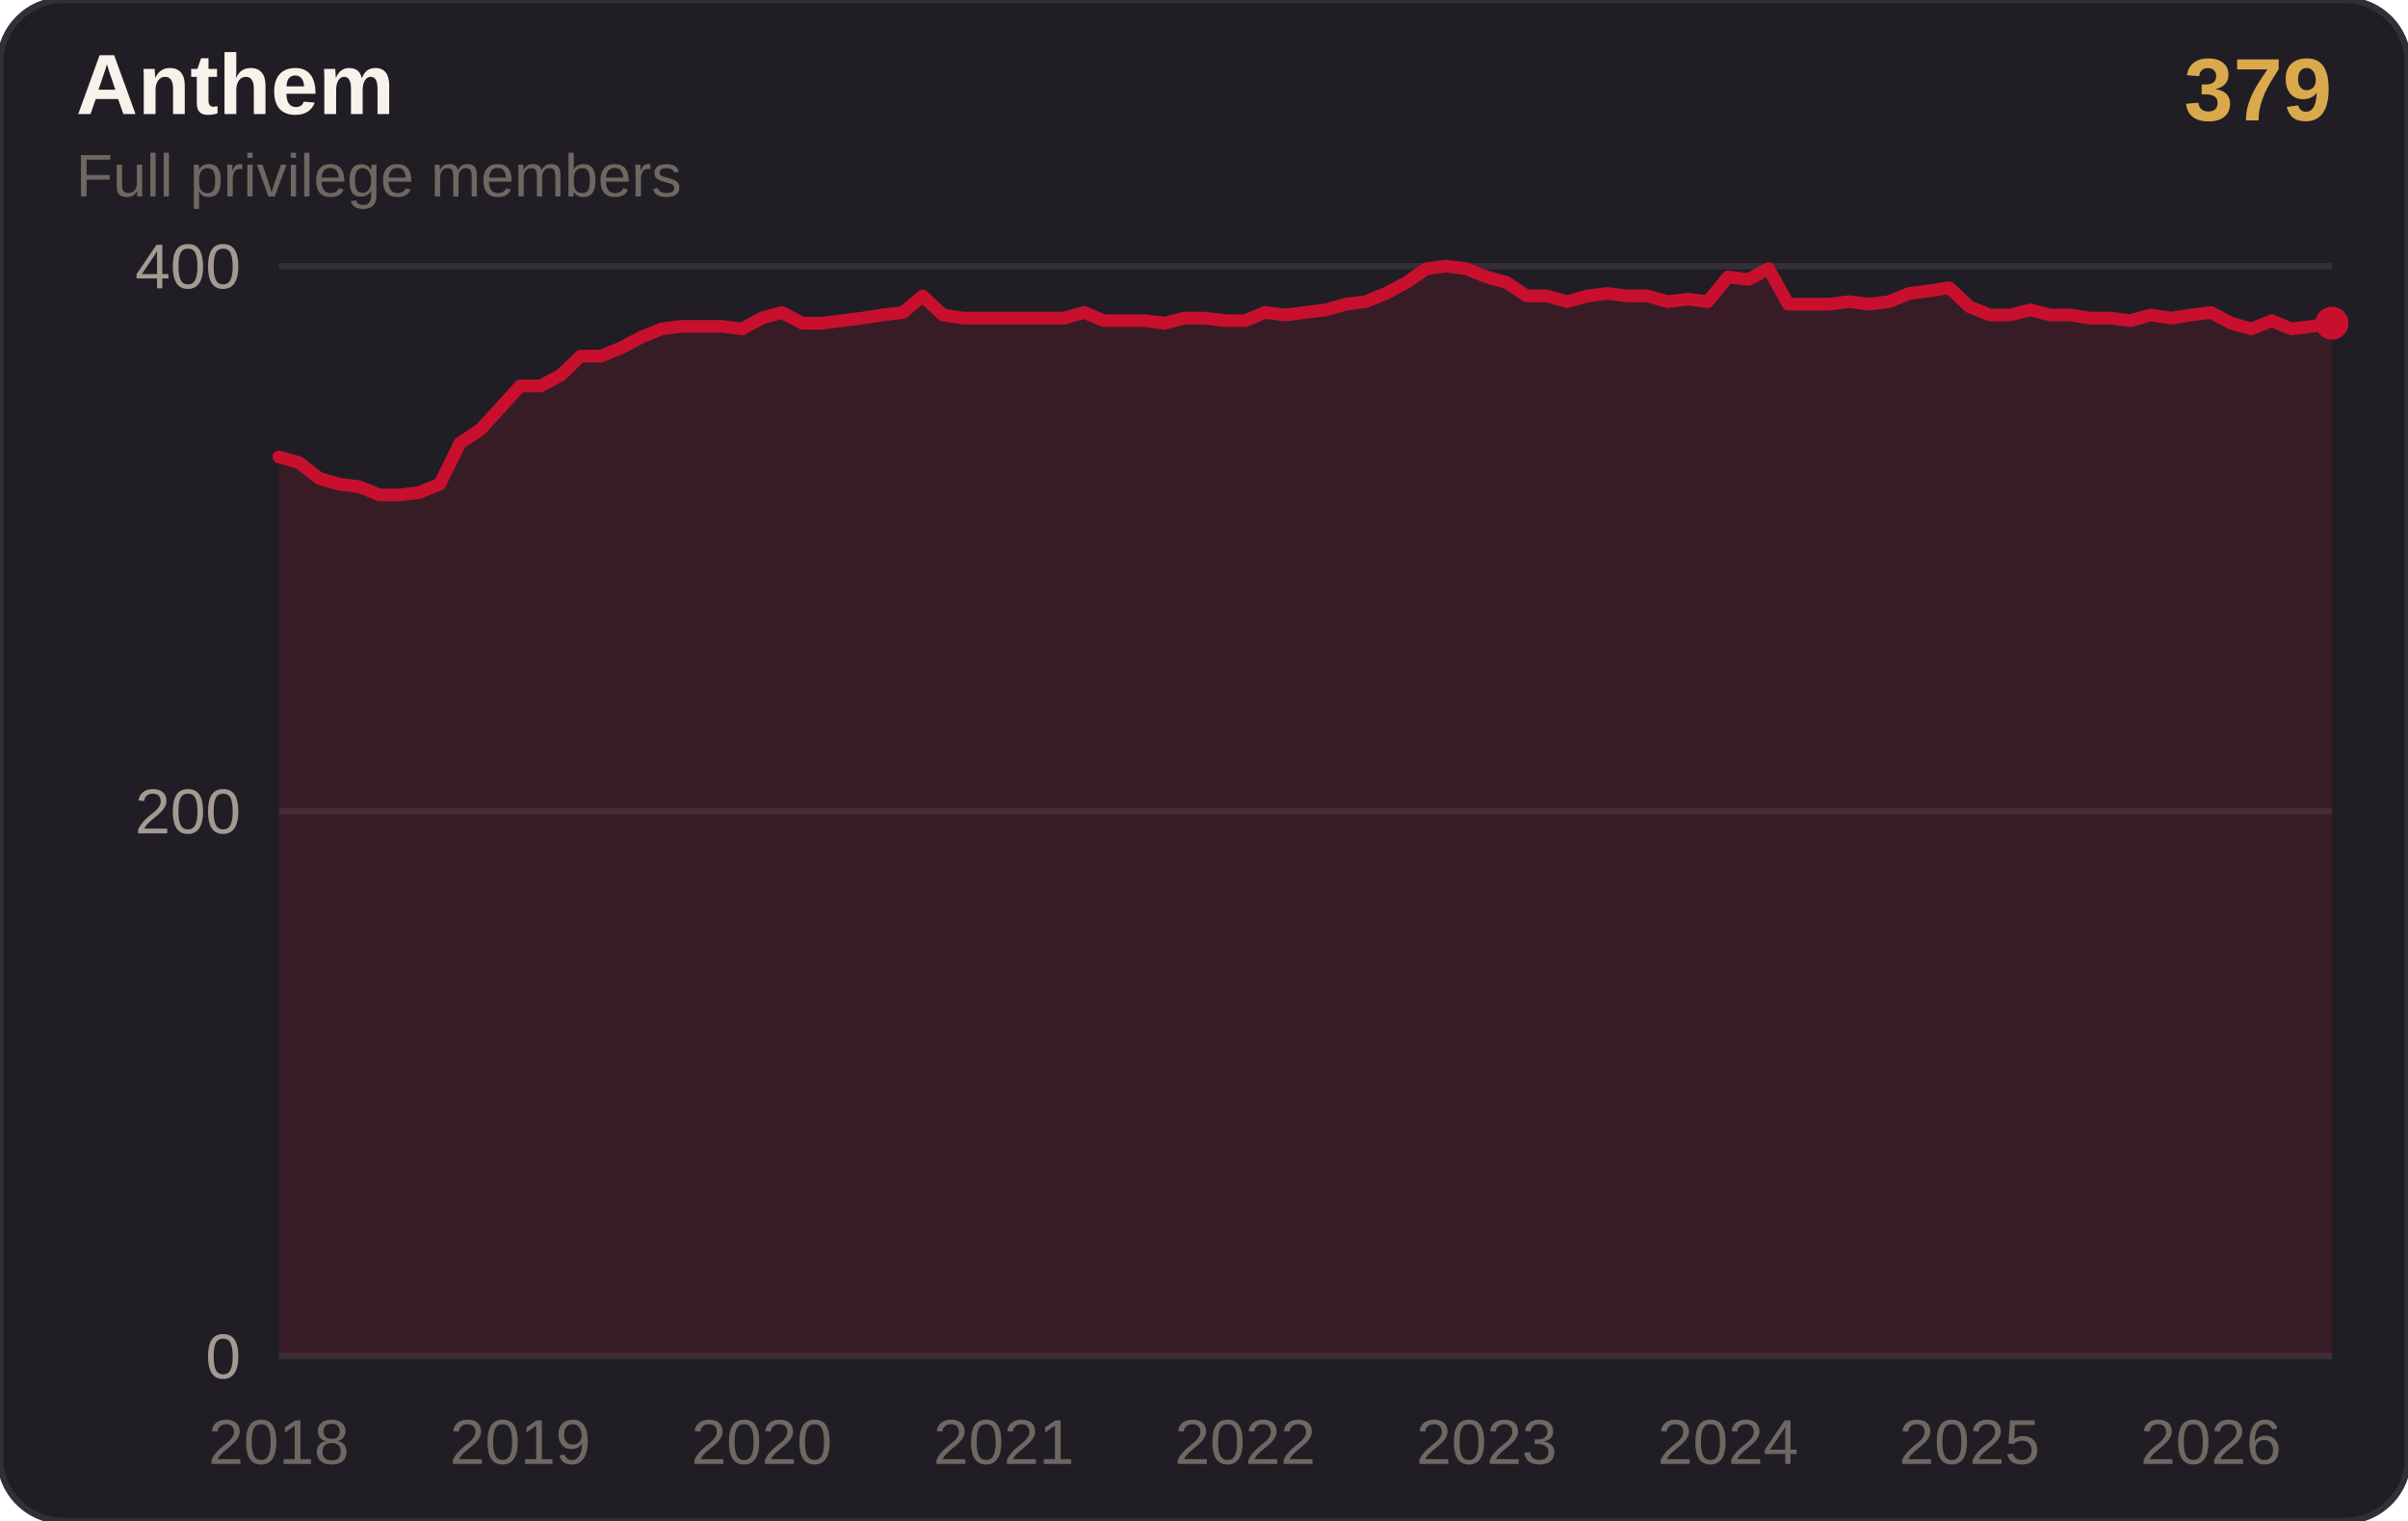
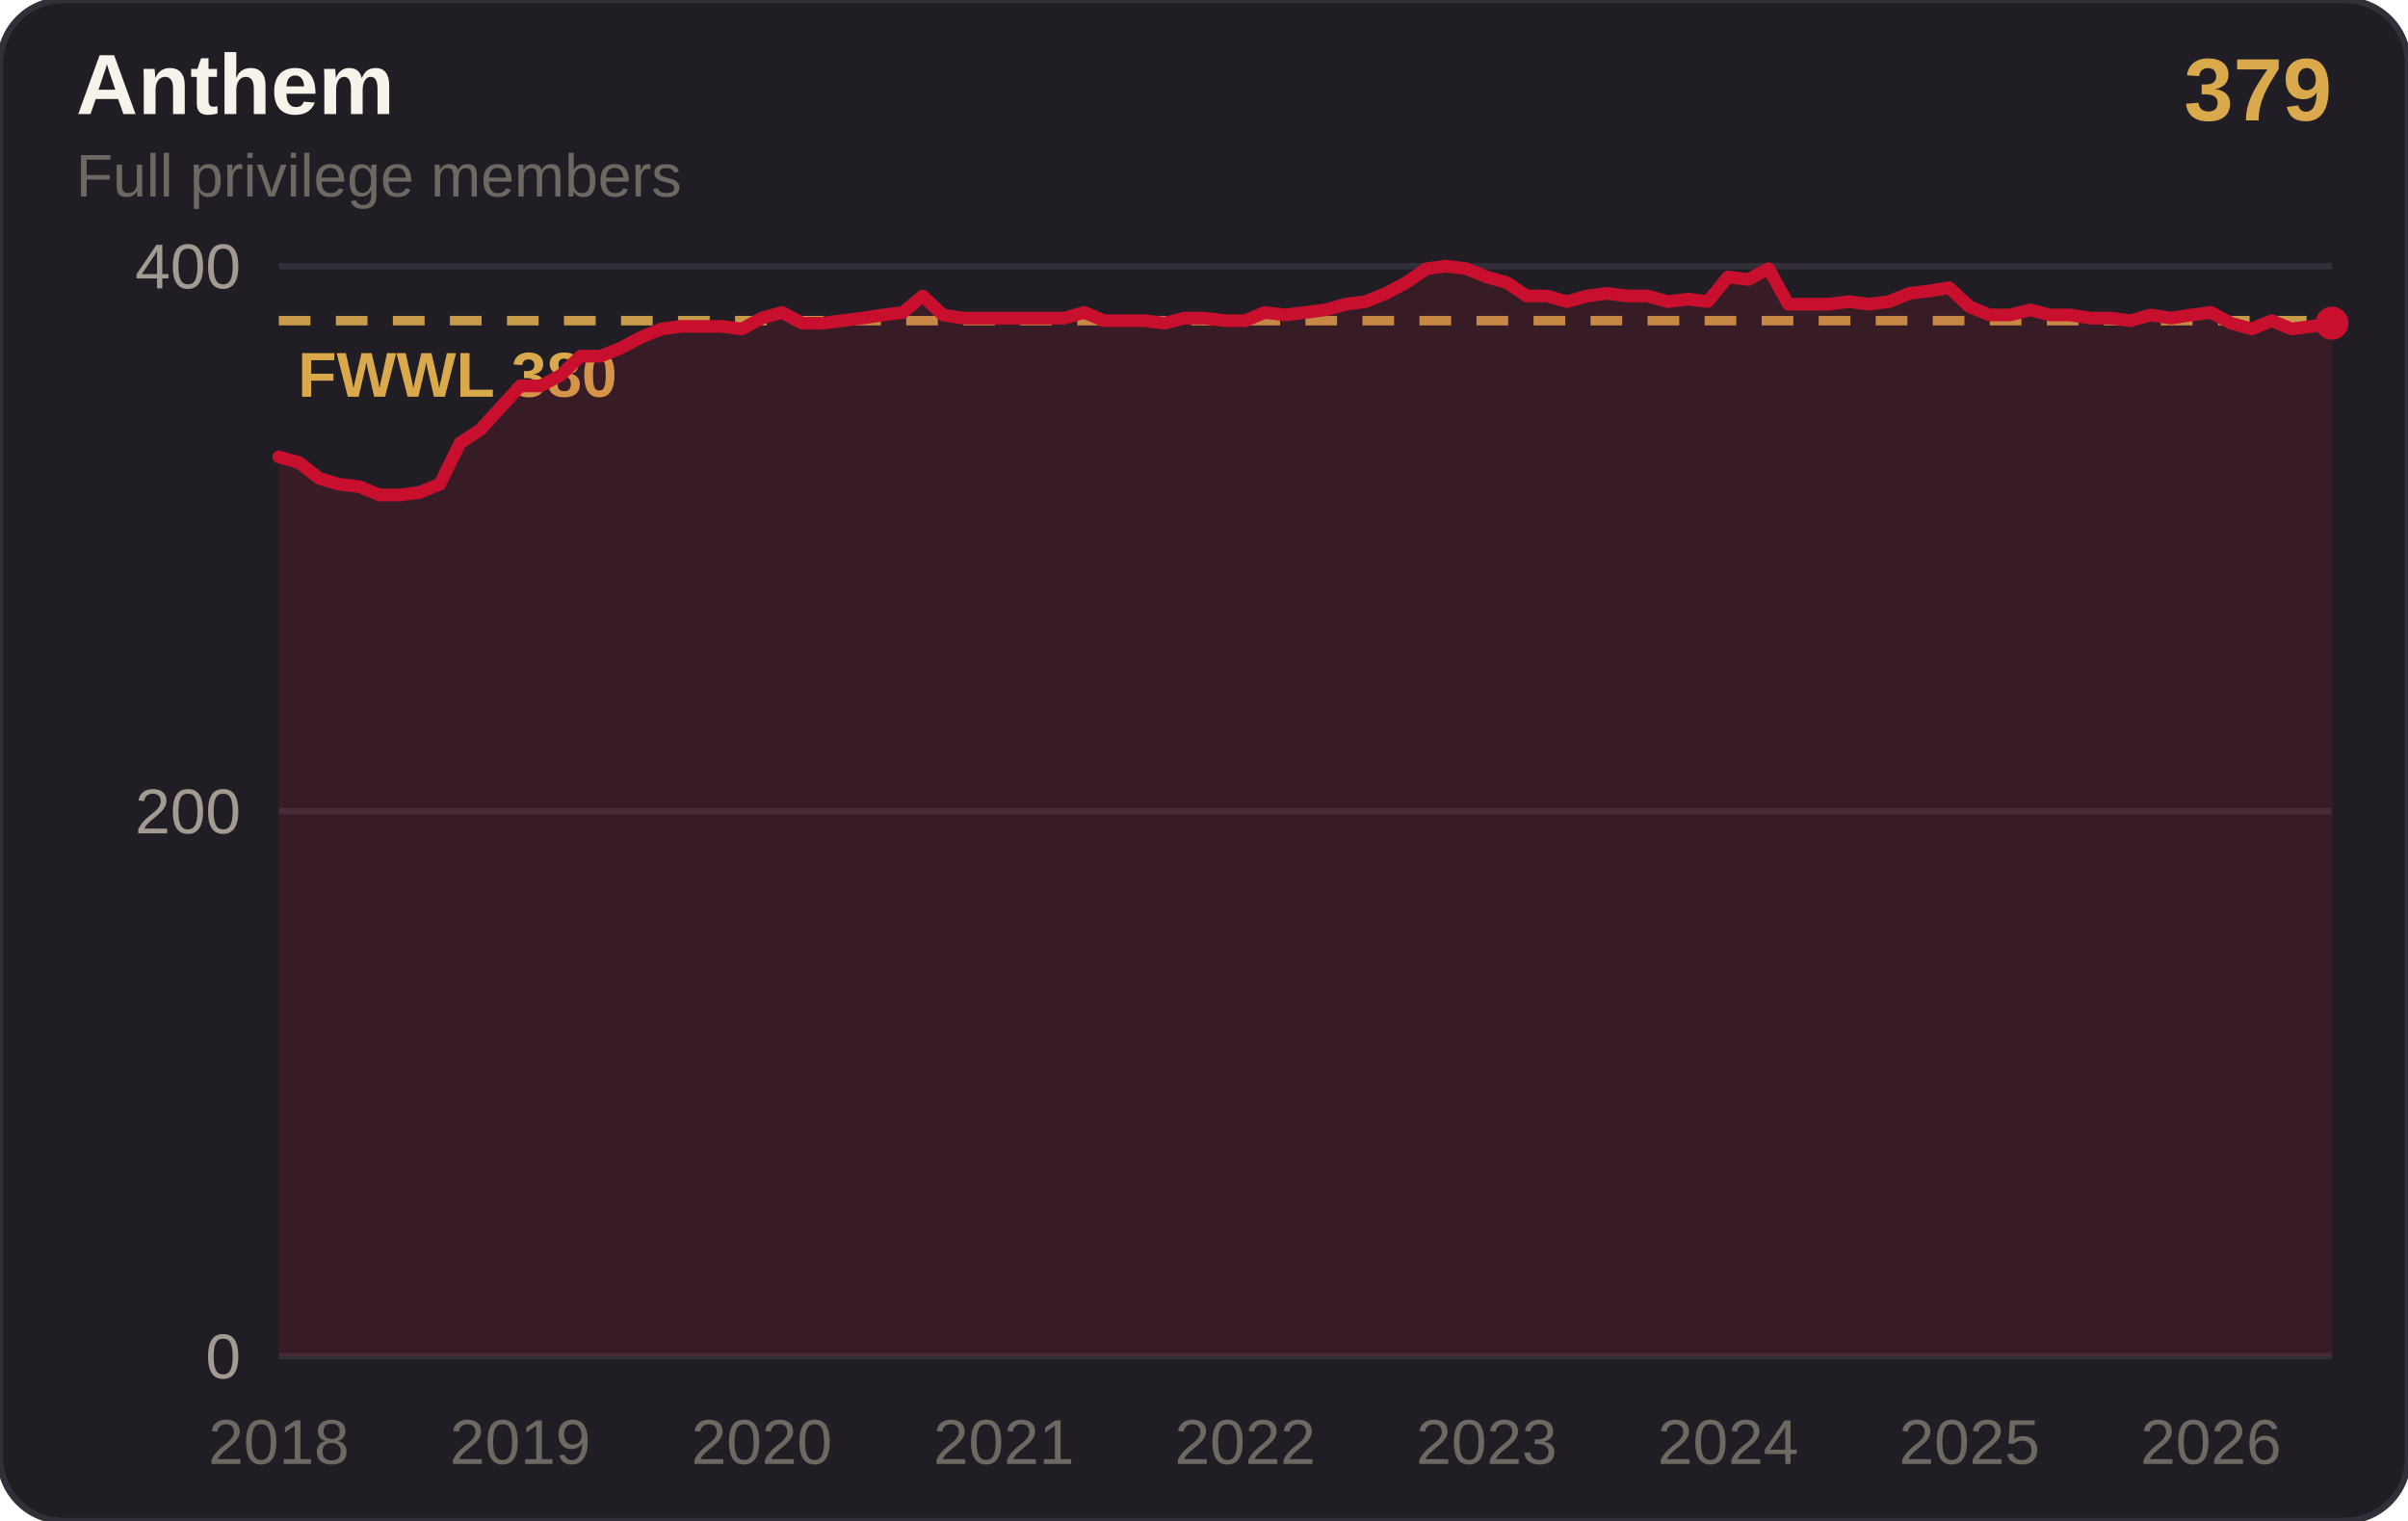
<svg xmlns="http://www.w3.org/2000/svg" viewBox="0 0 380 240" width="380" height="240" role="img" aria-label="Anthem, Full privilege members">
  <rect width="380" height="240" rx="10" fill="#201E24" stroke="#332F38" />
  <text x="12" y="18" fill="#F7F3EA" font-family="system-ui, -apple-system, 'Helvetica Neue', Arial, sans-serif" font-size="13.5" font-weight="700">Anthem</text>
  <text x="12" y="31" fill="#6E6862" font-family="system-ui, -apple-system, 'Helvetica Neue', Arial, sans-serif" font-size="9.5">Full privilege members</text>
  <line x1="44" y1="214.0" x2="368" y2="214.0" stroke="#332F38" stroke-width="1" />
  <text x="38" y="217.5" fill="#A39B92" font-family="system-ui, -apple-system, 'Helvetica Neue', Arial, sans-serif" font-size="10" text-anchor="end">0</text>
  <line x1="44" y1="128.0" x2="368" y2="128.0" stroke="#332F38" stroke-width="1" />
  <text x="38" y="131.5" fill="#A39B92" font-family="system-ui, -apple-system, 'Helvetica Neue', Arial, sans-serif" font-size="10" text-anchor="end">200</text>
  <line x1="44" y1="42.0" x2="368" y2="42.0" stroke="#332F38" stroke-width="1" />
  <text x="38" y="45.5" fill="#A39B92" font-family="system-ui, -apple-system, 'Helvetica Neue', Arial, sans-serif" font-size="10" text-anchor="end">400</text>
  <text x="44.0" y="231" fill="#6E6862" font-family="system-ui, -apple-system, 'Helvetica Neue', Arial, sans-serif" font-size="10" text-anchor="middle">2018</text>
  <text x="82.1" y="231" fill="#6E6862" font-family="system-ui, -apple-system, 'Helvetica Neue', Arial, sans-serif" font-size="10" text-anchor="middle">2019</text>
  <text x="120.2" y="231" fill="#6E6862" font-family="system-ui, -apple-system, 'Helvetica Neue', Arial, sans-serif" font-size="10" text-anchor="middle">2020</text>
  <text x="158.4" y="231" fill="#6E6862" font-family="system-ui, -apple-system, 'Helvetica Neue', Arial, sans-serif" font-size="10" text-anchor="middle">2021</text>
  <text x="196.5" y="231" fill="#6E6862" font-family="system-ui, -apple-system, 'Helvetica Neue', Arial, sans-serif" font-size="10" text-anchor="middle">2022</text>
  <text x="234.6" y="231" fill="#6E6862" font-family="system-ui, -apple-system, 'Helvetica Neue', Arial, sans-serif" font-size="10" text-anchor="middle">2023</text>
  <text x="272.7" y="231" fill="#6E6862" font-family="system-ui, -apple-system, 'Helvetica Neue', Arial, sans-serif" font-size="10" text-anchor="middle">2024</text>
  <text x="310.8" y="231" fill="#6E6862" font-family="system-ui, -apple-system, 'Helvetica Neue', Arial, sans-serif" font-size="10" text-anchor="middle">2025</text>
  <text x="348.9" y="231" fill="#6E6862" font-family="system-ui, -apple-system, 'Helvetica Neue', Arial, sans-serif" font-size="10" text-anchor="middle">2026</text>
+   <line x1="44.0" y1="50.6" x2="368.0" y2="50.6" stroke="#D9A94C" stroke-width="1.5" stroke-dasharray="5 4" opacity="0.9" />
+   <text x="47.0" y="62.6" fill="#D9A94C" font-family="system-ui, -apple-system, 'Helvetica Neue', Arial, sans-serif" font-size="10" font-weight="600" text-anchor="start">FWWL 380</text>
  <path d="M44.0,214.0 L44.0,72.1 L47.2,73.0 L50.4,75.5 L53.5,76.4 L56.7,76.8 L59.9,78.1 L63.1,78.1 L66.2,77.7 L69.4,76.4 L72.6,69.9 L75.8,67.8 L78.9,64.4 L82.1,60.9 L85.3,60.9 L88.5,59.2 L91.6,56.2 L94.8,56.2 L98.0,54.9 L101.2,53.2 L104.4,51.9 L107.5,51.5 L110.7,51.5 L113.9,51.5 L117.1,51.9 L120.2,50.2 L123.4,49.3 L126.6,51.0 L129.8,51.0 L132.9,50.6 L136.1,50.2 L139.3,49.7 L142.5,49.3 L145.6,46.7 L148.8,49.7 L152.0,50.2 L155.2,50.2 L158.4,50.2 L161.5,50.2 L164.7,50.2 L167.9,50.2 L171.1,49.3 L174.2,50.6 L177.4,50.6 L180.6,50.6 L183.8,51.0 L186.9,50.2 L190.1,50.2 L193.3,50.6 L196.5,50.6 L199.6,49.3 L202.8,49.7 L206.0,49.3 L209.2,48.9 L212.4,48.0 L215.5,47.6 L218.7,46.3 L221.9,44.6 L225.1,42.4 L228.2,42.0 L231.4,42.4 L234.6,43.7 L237.8,44.6 L240.9,46.7 L244.1,46.7 L247.3,47.6 L250.5,46.7 L253.6,46.3 L256.8,46.7 L260.0,46.7 L263.2,47.6 L266.4,47.2 L269.5,47.6 L272.7,43.7 L275.9,44.1 L279.1,42.4 L282.2,48.0 L285.4,48.0 L288.6,48.0 L291.8,47.6 L294.9,48.0 L298.1,47.6 L301.3,46.3 L304.5,45.9 L307.6,45.4 L310.8,48.4 L314.0,49.7 L317.2,49.7 L320.4,48.9 L323.5,49.7 L326.7,49.7 L329.9,50.2 L333.1,50.2 L336.2,50.6 L339.4,49.7 L342.6,50.2 L345.8,49.7 L348.9,49.3 L352.1,51.0 L355.3,51.9 L358.5,50.6 L361.6,51.9 L364.8,51.5 L368.0,51.0 L368.0,214.0 Z" fill="#C8102E" opacity="0.14" />
  <path d="M44.0,72.1 L47.2,73.0 L50.4,75.5 L53.5,76.4 L56.7,76.8 L59.9,78.1 L63.1,78.1 L66.2,77.7 L69.4,76.4 L72.6,69.9 L75.8,67.8 L78.9,64.4 L82.1,60.9 L85.3,60.9 L88.5,59.2 L91.6,56.2 L94.8,56.2 L98.0,54.9 L101.2,53.2 L104.4,51.9 L107.5,51.5 L110.7,51.5 L113.9,51.5 L117.1,51.9 L120.2,50.2 L123.4,49.3 L126.6,51.0 L129.8,51.0 L132.9,50.6 L136.1,50.2 L139.3,49.7 L142.5,49.3 L145.6,46.7 L148.8,49.7 L152.0,50.2 L155.2,50.2 L158.4,50.2 L161.5,50.2 L164.7,50.2 L167.9,50.2 L171.1,49.3 L174.2,50.6 L177.4,50.6 L180.6,50.6 L183.8,51.0 L186.9,50.2 L190.1,50.2 L193.3,50.6 L196.5,50.6 L199.6,49.3 L202.8,49.7 L206.0,49.3 L209.2,48.9 L212.4,48.0 L215.5,47.6 L218.7,46.3 L221.9,44.6 L225.1,42.4 L228.2,42.0 L231.4,42.4 L234.6,43.7 L237.8,44.6 L240.9,46.7 L244.1,46.7 L247.3,47.6 L250.5,46.7 L253.6,46.3 L256.8,46.7 L260.0,46.7 L263.2,47.6 L266.4,47.2 L269.5,47.6 L272.7,43.7 L275.9,44.1 L279.1,42.4 L282.2,48.0 L285.4,48.0 L288.6,48.0 L291.8,47.6 L294.9,48.0 L298.1,47.6 L301.3,46.3 L304.5,45.9 L307.6,45.4 L310.8,48.4 L314.0,49.7 L317.2,49.7 L320.4,48.9 L323.5,49.7 L326.7,49.7 L329.9,50.2 L333.1,50.2 L336.2,50.6 L339.4,49.7 L342.6,50.2 L345.8,49.7 L348.9,49.3 L352.1,51.0 L355.3,51.9 L358.5,50.6 L361.6,51.9 L364.8,51.5 L368.0,51.0" fill="none" stroke="#C8102E" stroke-width="2" stroke-linejoin="round" stroke-linecap="round" />
  <circle cx="368.0" cy="51.0" r="2.6" fill="#C8102E" />
  <text x="368" y="19" fill="#D9A94C" font-family="system-ui, -apple-system, 'Helvetica Neue', Arial, sans-serif" font-size="14" font-weight="700" text-anchor="end">379</text>
</svg>
